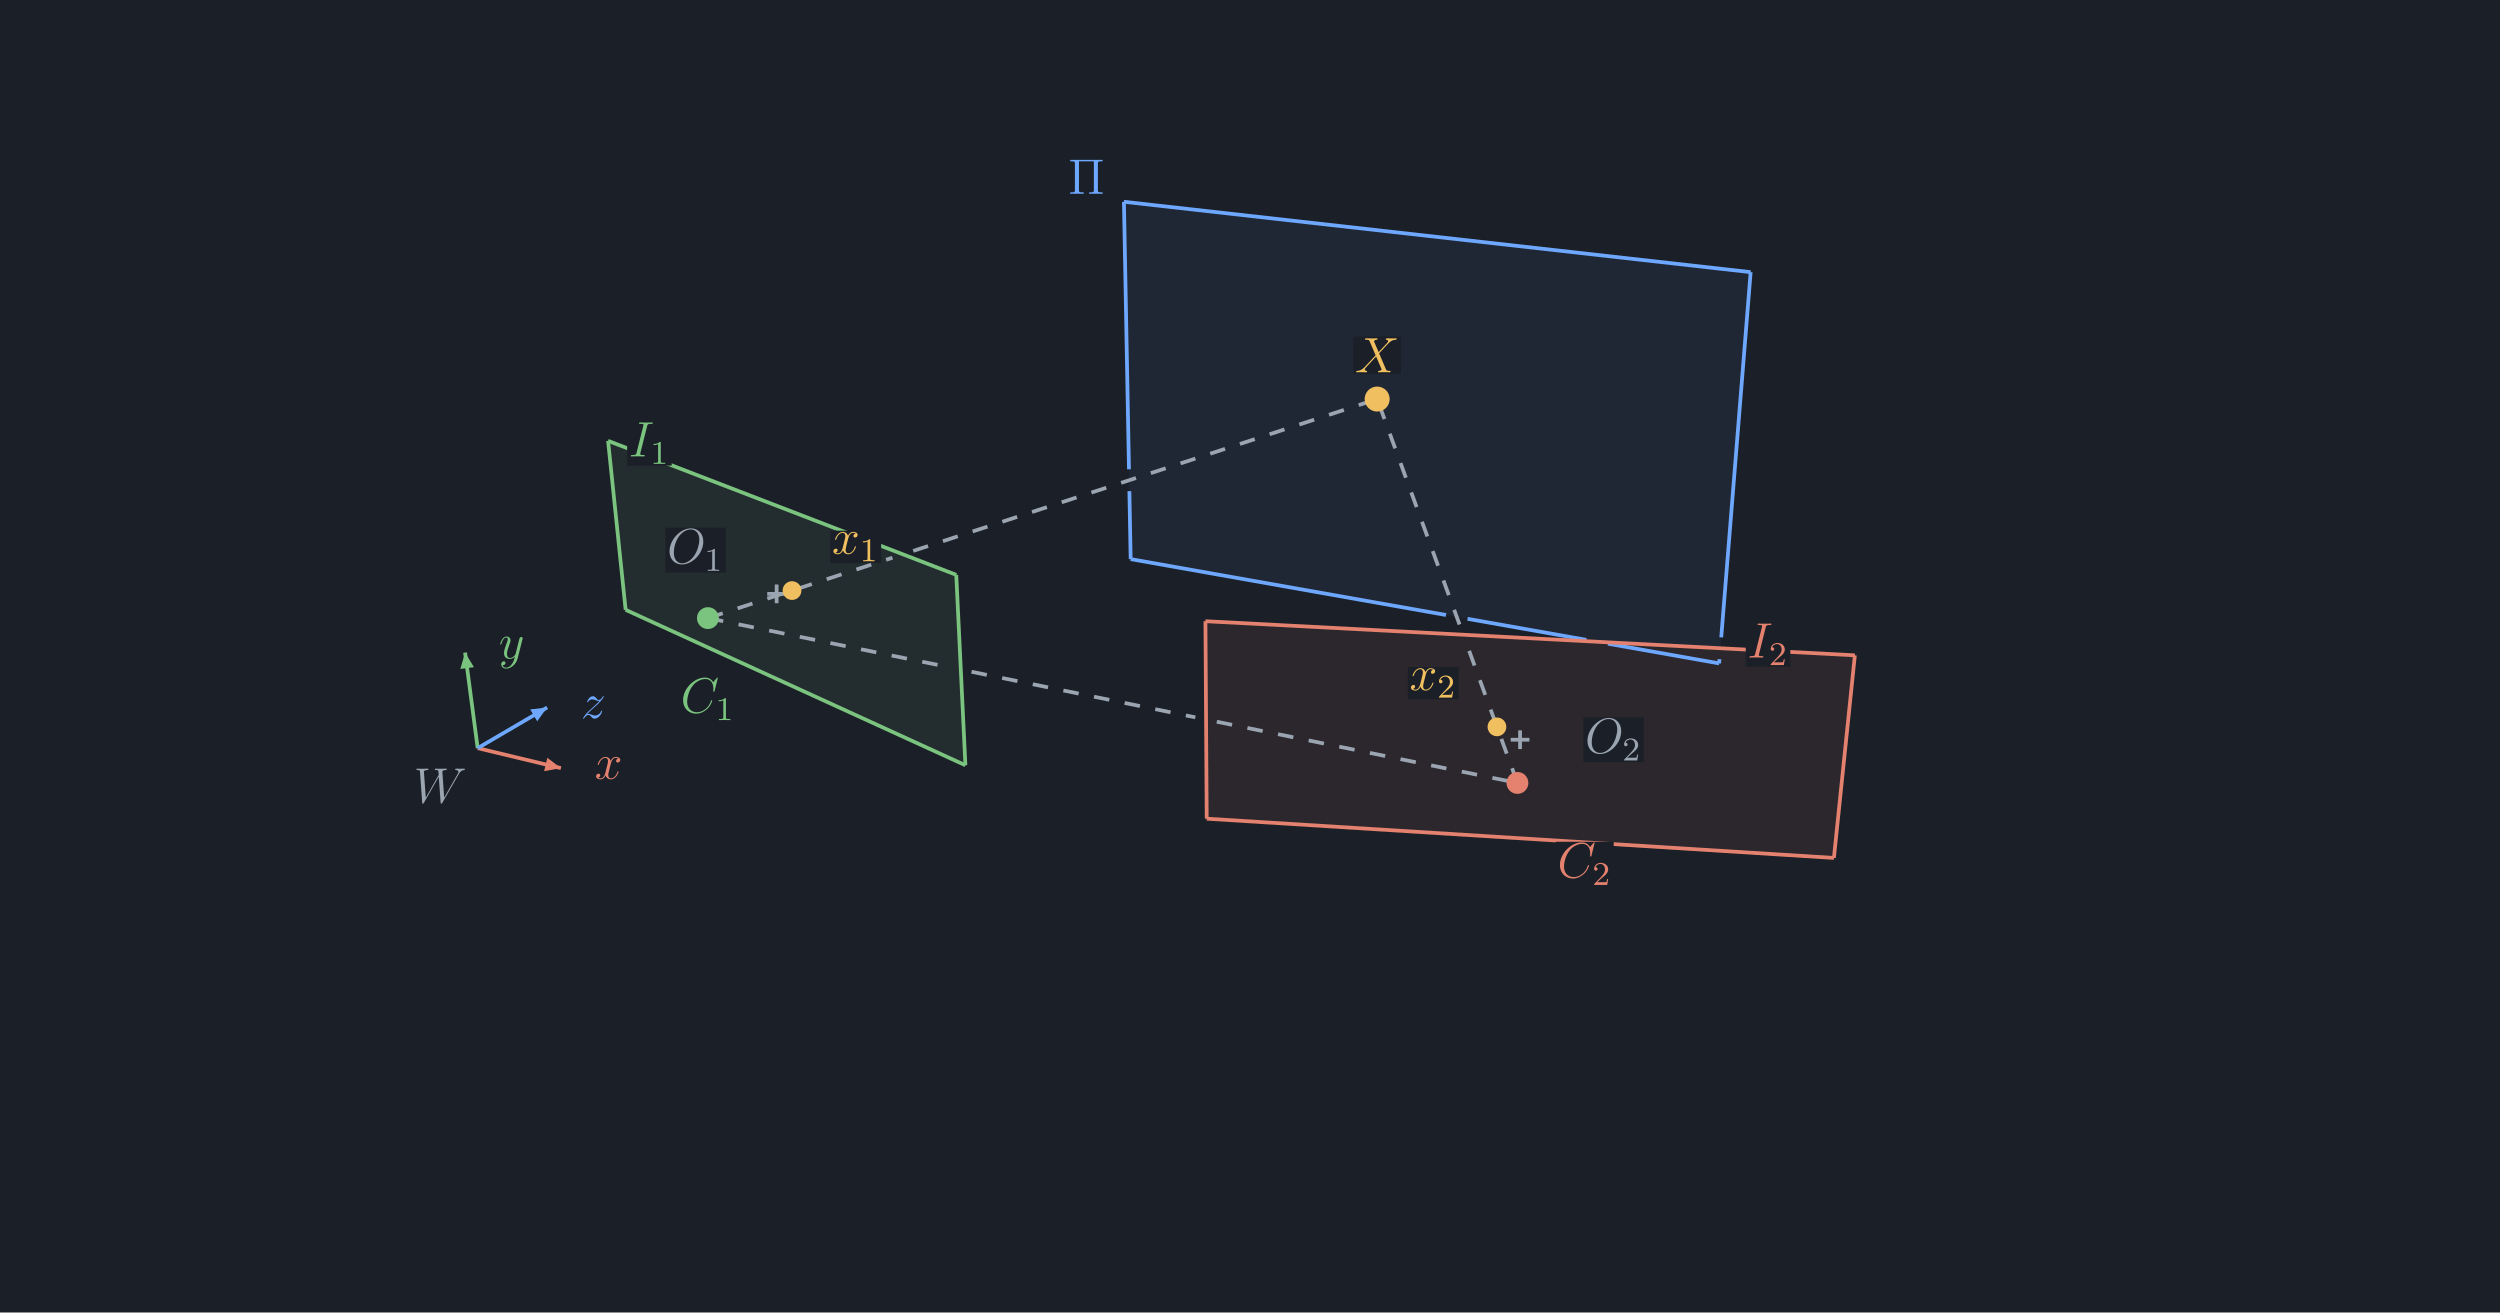
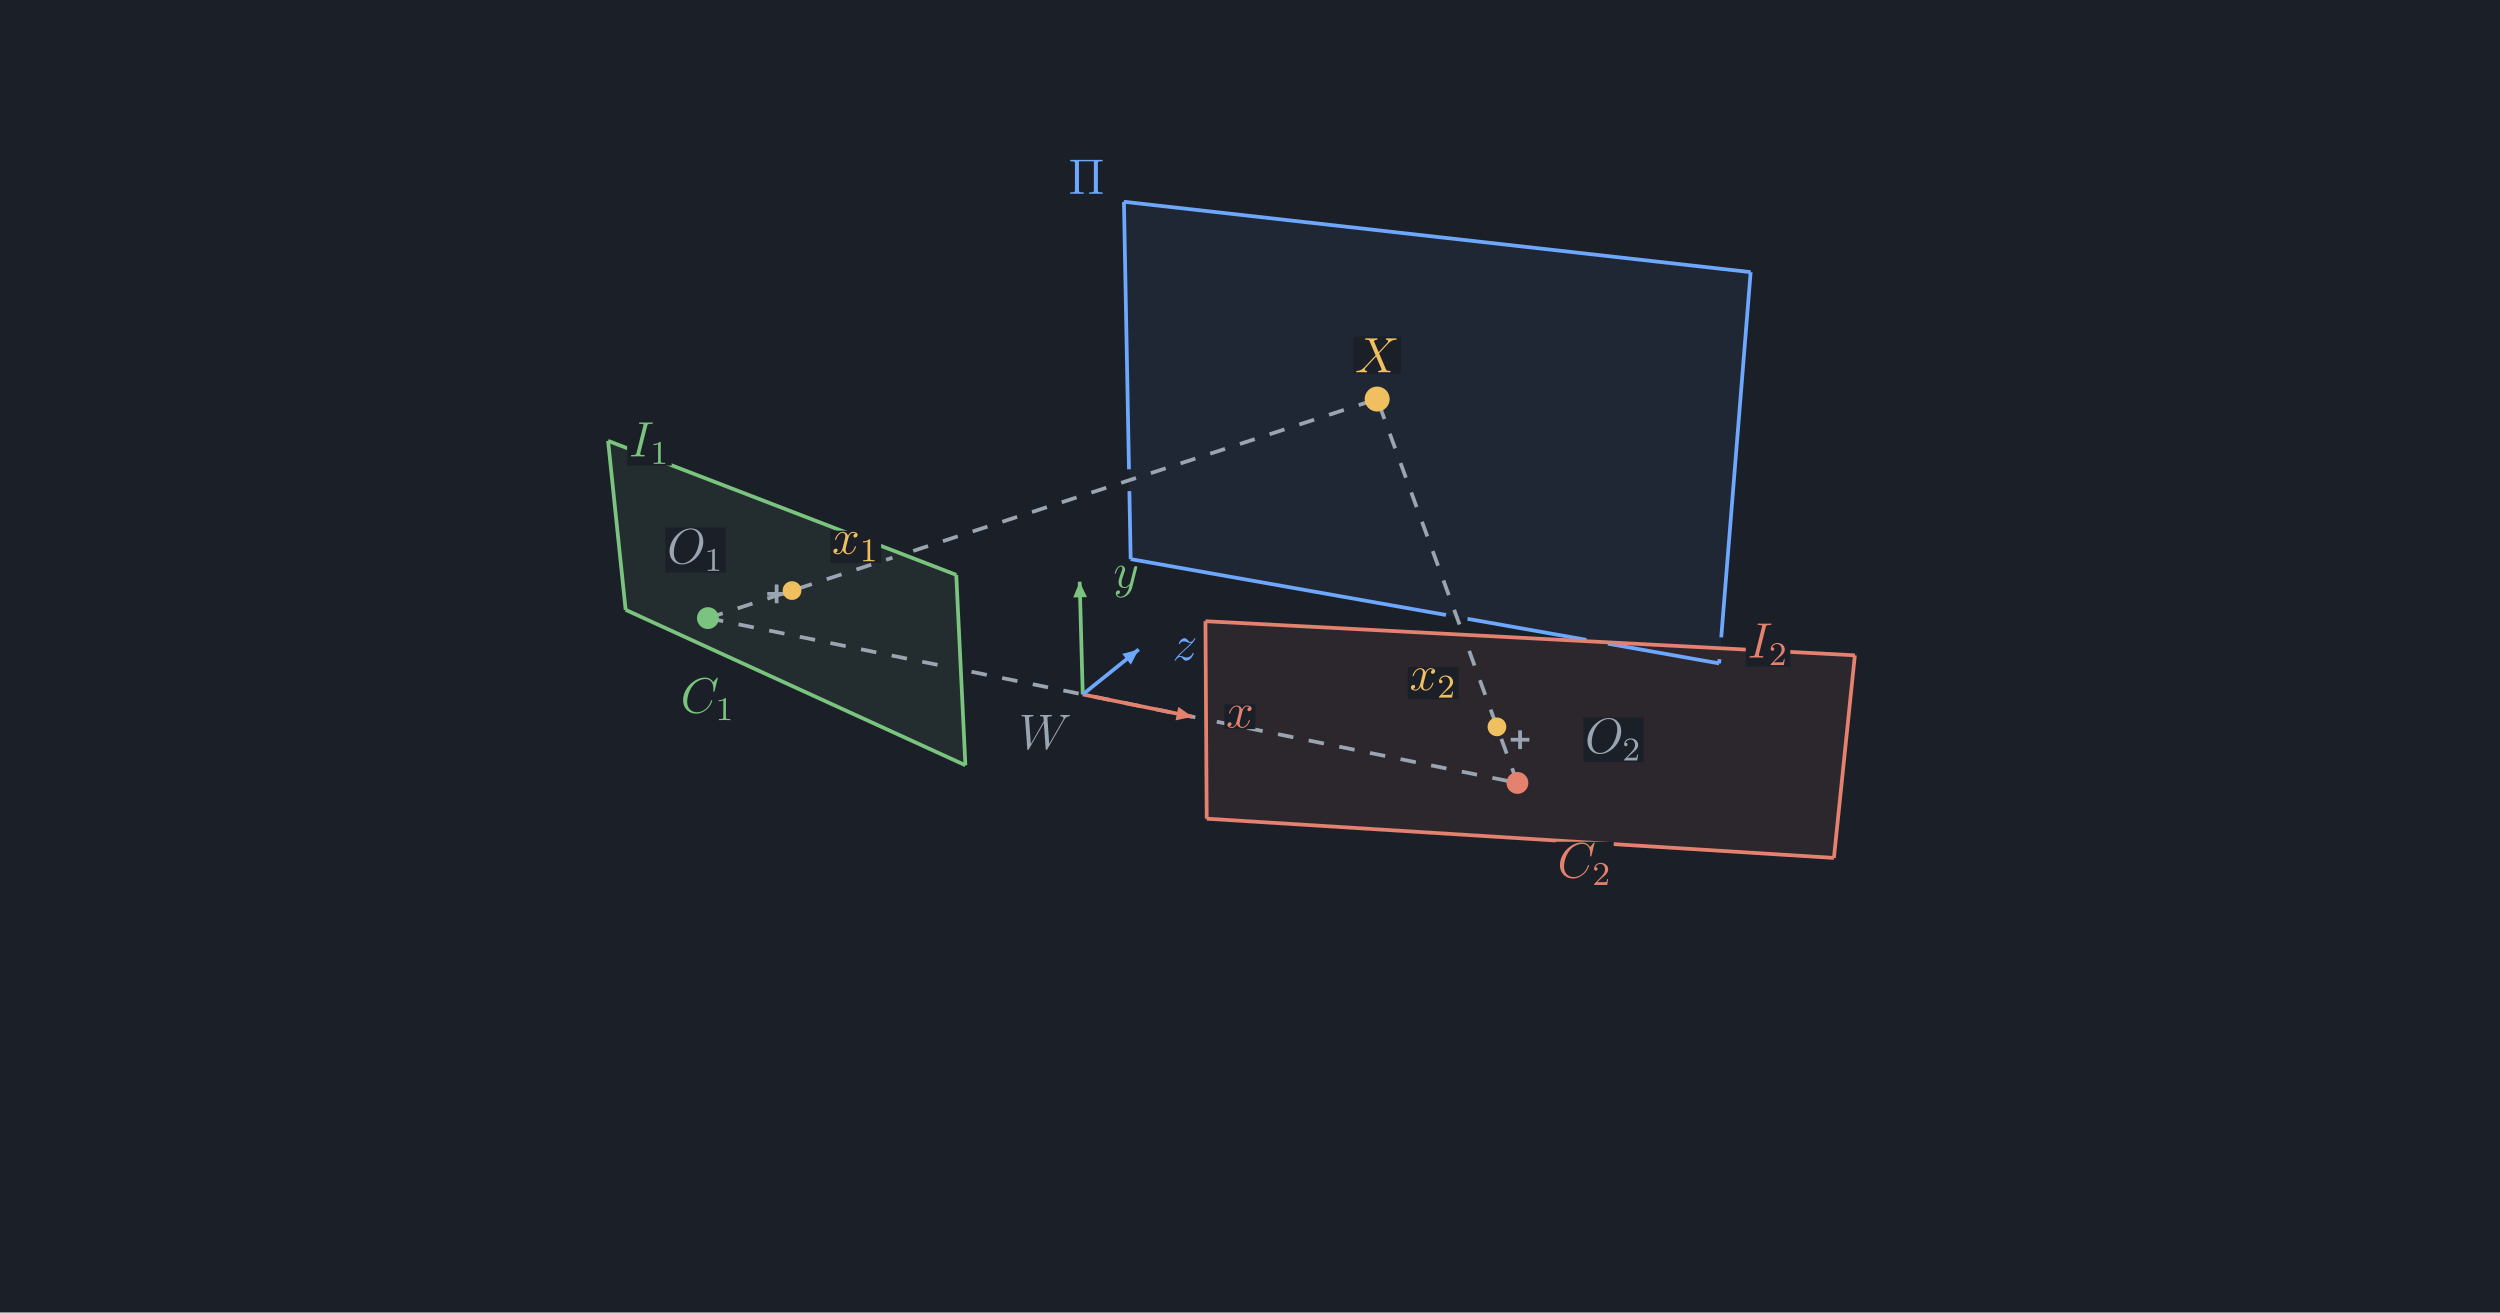
<svg xmlns="http://www.w3.org/2000/svg" xmlns:xlink="http://www.w3.org/1999/xlink" version="1.1" width="600.016pt" height="315.008pt" viewBox="-72 -72 600.016 315.008">
  <defs>
    <path id="g0-67" d="M8.931-8.309C8.931-8.416 8.847-8.416 8.823-8.416S8.751-8.416 8.656-8.297L7.831-7.293C7.412-8.01 6.755-8.416 5.858-8.416C3.276-8.416 .598-5.798 .598-2.989C.598-.992 1.997 .251 3.742 .251C4.698 .251 5.535-.155 6.229-.741C7.269-1.614 7.58-2.774 7.58-2.869C7.58-2.977 7.484-2.977 7.448-2.977C7.34-2.977 7.329-2.905 7.305-2.857C6.755-.992 5.141-.096 3.945-.096C2.678-.096 1.578-.909 1.578-2.606C1.578-2.989 1.698-5.069 3.049-6.635C3.706-7.4 4.83-8.07 5.966-8.07C7.281-8.07 7.867-6.982 7.867-5.762C7.867-5.452 7.831-5.189 7.831-5.141C7.831-5.033 7.95-5.033 7.986-5.033C8.118-5.033 8.13-5.045 8.177-5.26L8.931-8.309Z" />
    <path id="g0-73" d="M4.4-7.281C4.507-7.699 4.531-7.819 5.404-7.819C5.667-7.819 5.762-7.819 5.762-8.046C5.762-8.165 5.631-8.165 5.595-8.165C5.38-8.165 5.117-8.141 4.902-8.141H3.431C3.192-8.141 2.917-8.165 2.678-8.165C2.582-8.165 2.451-8.165 2.451-7.938C2.451-7.819 2.546-7.819 2.786-7.819C3.527-7.819 3.527-7.723 3.527-7.592C3.527-7.508 3.503-7.436 3.479-7.329L1.865-.885C1.757-.466 1.733-.347 .861-.347C.598-.347 .49-.347 .49-.12C.49 0 .61 0 .669 0C.885 0 1.148-.024 1.363-.024H2.833C3.072-.024 3.335 0 3.575 0C3.67 0 3.814 0 3.814-.215C3.814-.347 3.742-.347 3.479-.347C2.738-.347 2.738-.442 2.738-.586C2.738-.61 2.738-.669 2.786-.861L4.4-7.281Z" />
    <path id="g0-79" d="M8.679-5.236C8.679-7.209 7.388-8.416 5.715-8.416C3.156-8.416 .574-5.667 .574-2.905C.574-1.028 1.817 .251 3.551 .251C6.061 .251 8.679-2.367 8.679-5.236ZM3.622-.024C2.642-.024 1.602-.741 1.602-2.606C1.602-3.694 1.997-5.475 2.977-6.671C3.85-7.723 4.854-8.153 5.655-8.153C6.707-8.153 7.723-7.388 7.723-5.667C7.723-4.603 7.269-2.941 6.468-1.805C5.595-.586 4.507-.024 3.622-.024Z" />
    <path id="g0-87" d="M10.796-6.838C11.07-7.305 11.333-7.747 12.051-7.819C12.158-7.831 12.266-7.843 12.266-8.034C12.266-8.165 12.158-8.165 12.123-8.165C12.099-8.165 12.015-8.141 11.226-8.141C10.867-8.141 10.497-8.165 10.15-8.165C10.078-8.165 9.935-8.165 9.935-7.938C9.935-7.831 10.03-7.819 10.102-7.819C10.341-7.807 10.724-7.735 10.724-7.364C10.724-7.209 10.676-7.125 10.556-6.922L7.293-1.207L6.862-7.436C6.862-7.58 6.994-7.807 7.663-7.819C7.819-7.819 7.938-7.819 7.938-8.046C7.938-8.165 7.819-8.165 7.759-8.165C7.34-8.165 6.898-8.141 6.468-8.141H5.846C5.667-8.141 5.452-8.165 5.272-8.165C5.2-8.165 5.057-8.165 5.057-7.938C5.057-7.819 5.141-7.819 5.344-7.819C5.894-7.819 5.894-7.807 5.942-7.077L5.978-6.647L2.881-1.207L2.439-7.376C2.439-7.508 2.439-7.807 3.252-7.819C3.383-7.819 3.515-7.819 3.515-8.034C3.515-8.165 3.407-8.165 3.335-8.165C2.917-8.165 2.475-8.141 2.044-8.141H1.423C1.243-8.141 1.028-8.165 .849-8.165C.777-8.165 .634-8.165 .634-7.938C.634-7.819 .729-7.819 .897-7.819C1.459-7.819 1.47-7.747 1.494-7.364L2.02-.024C2.032 .179 2.044 .251 2.188 .251C2.307 .251 2.331 .203 2.439 .024L6.001-6.205L6.444-.024C6.456 .179 6.468 .251 6.611 .251C6.731 .251 6.767 .191 6.862 .024L10.796-6.838Z" />
    <path id="g0-88" d="M5.679-4.854L4.555-7.472C4.71-7.759 5.069-7.807 5.212-7.819C5.284-7.819 5.416-7.831 5.416-8.034C5.416-8.165 5.308-8.165 5.236-8.165C5.033-8.165 4.794-8.141 4.591-8.141H3.897C3.168-8.141 2.642-8.165 2.63-8.165C2.534-8.165 2.415-8.165 2.415-7.938C2.415-7.819 2.523-7.819 2.678-7.819C3.371-7.819 3.419-7.699 3.539-7.412L4.961-4.089L2.367-1.315C1.937-.849 1.423-.395 .538-.347C.395-.335 .299-.335 .299-.12C.299-.084 .311 0 .442 0C.61 0 .789-.024 .956-.024H1.518C1.901-.024 2.319 0 2.69 0C2.774 0 2.917 0 2.917-.215C2.917-.335 2.833-.347 2.762-.347C2.523-.371 2.367-.502 2.367-.693C2.367-.897 2.511-1.04 2.857-1.399L3.921-2.558C4.184-2.833 4.818-3.527 5.081-3.79L6.336-.849C6.348-.825 6.396-.705 6.396-.693C6.396-.586 6.133-.371 5.75-.347C5.679-.347 5.547-.335 5.547-.12C5.547 0 5.667 0 5.727 0C5.93 0 6.169-.024 6.372-.024H7.687C7.902-.024 8.13 0 8.333 0C8.416 0 8.548 0 8.548-.227C8.548-.347 8.428-.347 8.321-.347C7.603-.359 7.58-.418 7.376-.861L5.798-4.567L7.317-6.193C7.436-6.312 7.711-6.611 7.819-6.731C8.333-7.269 8.811-7.759 9.779-7.819C9.899-7.831 10.018-7.831 10.018-8.034C10.018-8.165 9.911-8.165 9.863-8.165C9.696-8.165 9.516-8.141 9.349-8.141H8.799C8.416-8.141 7.998-8.165 7.627-8.165C7.544-8.165 7.4-8.165 7.4-7.95C7.4-7.831 7.484-7.819 7.556-7.819C7.747-7.795 7.95-7.699 7.95-7.472L7.938-7.448C7.926-7.364 7.902-7.245 7.771-7.101L5.679-4.854Z" />
    <path id="g0-120" d="M5.667-4.878C5.284-4.806 5.141-4.519 5.141-4.292C5.141-4.005 5.368-3.909 5.535-3.909C5.894-3.909 6.145-4.22 6.145-4.543C6.145-5.045 5.571-5.272 5.069-5.272C4.34-5.272 3.933-4.555 3.826-4.328C3.551-5.224 2.809-5.272 2.594-5.272C1.375-5.272 .729-3.706 .729-3.443C.729-3.395 .777-3.335 .861-3.335C.956-3.335 .98-3.407 1.004-3.455C1.411-4.782 2.212-5.033 2.558-5.033C3.096-5.033 3.204-4.531 3.204-4.244C3.204-3.981 3.132-3.706 2.989-3.132L2.582-1.494C2.403-.777 2.056-.12 1.423-.12C1.363-.12 1.064-.12 .813-.275C1.243-.359 1.339-.717 1.339-.861C1.339-1.1 1.16-1.243 .933-1.243C.646-1.243 .335-.992 .335-.61C.335-.108 .897 .12 1.411 .12C1.985 .12 2.391-.335 2.642-.825C2.833-.12 3.431 .12 3.873 .12C5.093 .12 5.738-1.447 5.738-1.71C5.738-1.769 5.691-1.817 5.619-1.817C5.511-1.817 5.499-1.757 5.464-1.662C5.141-.61 4.447-.12 3.909-.12C3.491-.12 3.264-.43 3.264-.921C3.264-1.184 3.312-1.375 3.503-2.164L3.921-3.79C4.101-4.507 4.507-5.033 5.057-5.033C5.081-5.033 5.416-5.033 5.667-4.878Z" />
    <path id="g0-121" d="M3.144 1.339C2.821 1.793 2.355 2.2 1.769 2.2C1.626 2.2 1.052 2.176 .873 1.626C.909 1.638 .968 1.638 .992 1.638C1.351 1.638 1.59 1.327 1.59 1.052S1.363 .681 1.184 .681C.992 .681 .574 .825 .574 1.411C.574 2.02 1.088 2.439 1.769 2.439C2.965 2.439 4.172 1.339 4.507 .012L5.679-4.651C5.691-4.71 5.715-4.782 5.715-4.854C5.715-5.033 5.571-5.153 5.392-5.153C5.284-5.153 5.033-5.105 4.937-4.746L4.053-1.231C3.993-1.016 3.993-.992 3.897-.861C3.658-.526 3.264-.12 2.69-.12C2.02-.12 1.961-.777 1.961-1.1C1.961-1.781 2.283-2.702 2.606-3.563C2.738-3.909 2.809-4.077 2.809-4.316C2.809-4.818 2.451-5.272 1.865-5.272C.765-5.272 .323-3.539 .323-3.443C.323-3.395 .371-3.335 .454-3.335C.562-3.335 .574-3.383 .622-3.551C.909-4.555 1.363-5.033 1.829-5.033C1.937-5.033 2.14-5.033 2.14-4.639C2.14-4.328 2.008-3.981 1.829-3.527C1.243-1.961 1.243-1.566 1.243-1.279C1.243-.143 2.056 .12 2.654 .12C3.001 .12 3.431 .012 3.85-.43L3.862-.418C3.682 .287 3.563 .753 3.144 1.339Z" />
    <path id="g0-122" d="M1.518-.968C2.032-1.554 2.451-1.925 3.049-2.463C3.766-3.084 4.077-3.383 4.244-3.563C5.081-4.388 5.499-5.081 5.499-5.177S5.404-5.272 5.38-5.272C5.296-5.272 5.272-5.224 5.212-5.141C4.914-4.627 4.627-4.376 4.316-4.376C4.065-4.376 3.933-4.483 3.706-4.77C3.455-5.069 3.252-5.272 2.905-5.272C2.032-5.272 1.506-4.184 1.506-3.933C1.506-3.897 1.518-3.826 1.626-3.826C1.722-3.826 1.733-3.873 1.769-3.957C1.973-4.435 2.546-4.519 2.774-4.519C3.025-4.519 3.264-4.435 3.515-4.328C3.969-4.136 4.16-4.136 4.28-4.136C4.364-4.136 4.411-4.136 4.471-4.148C4.077-3.682 3.431-3.108 2.893-2.618L1.686-1.506C.956-.765 .514-.06 .514 .024C.514 .096 .574 .12 .646 .12S.729 .108 .813-.036C1.004-.335 1.387-.777 1.829-.777C2.08-.777 2.2-.693 2.439-.395C2.666-.132 2.869 .12 3.252 .12C4.423 .12 5.093-1.399 5.093-1.674C5.093-1.722 5.081-1.793 4.961-1.793C4.866-1.793 4.854-1.745 4.818-1.626C4.555-.921 3.85-.634 3.383-.634C3.132-.634 2.893-.717 2.642-.825C2.164-1.016 2.032-1.016 1.877-1.016C1.757-1.016 1.626-1.016 1.518-.968Z" />
    <path id="g1-49" d="M2.503-5.077C2.503-5.292 2.487-5.3 2.271-5.3C1.945-4.981 1.522-4.79 .765-4.79V-4.527C.98-4.527 1.411-4.527 1.873-4.742V-.654C1.873-.359 1.849-.263 1.092-.263H.813V0C1.14-.024 1.825-.024 2.184-.024S3.236-.024 3.563 0V-.263H3.284C2.527-.263 2.503-.359 2.503-.654V-5.077Z" />
    <path id="g1-50" d="M2.248-1.626C2.375-1.745 2.71-2.008 2.837-2.12C3.332-2.574 3.802-3.013 3.802-3.738C3.802-4.686 3.005-5.3 2.008-5.3C1.052-5.3 .422-4.575 .422-3.866C.422-3.475 .733-3.419 .845-3.419C1.012-3.419 1.259-3.539 1.259-3.842C1.259-4.256 .861-4.256 .765-4.256C.996-4.838 1.53-5.037 1.921-5.037C2.662-5.037 3.045-4.407 3.045-3.738C3.045-2.909 2.463-2.303 1.522-1.339L.518-.303C.422-.215 .422-.199 .422 0H3.571L3.802-1.427H3.555C3.531-1.267 3.467-.869 3.371-.717C3.324-.654 2.718-.654 2.59-.654H1.172L2.248-1.626Z" />
    <path id="g2-5" d="M7.137-7.233C7.137-7.675 7.173-7.795 8.034-7.795H8.273V-8.141H.49V-7.795H.729C1.59-7.795 1.626-7.675 1.626-7.233V-.909C1.626-.466 1.59-.347 .729-.347H.49V0C.777-.024 1.757-.024 2.104-.024C2.463-.024 3.443-.024 3.73 0V-.347H3.491C2.63-.347 2.594-.466 2.594-.909V-7.795H6.169V-.909C6.169-.466 6.133-.347 5.272-.347H5.033V0C5.32-.024 6.3-.024 6.647-.024C7.006-.024 7.986-.024 8.273 0V-.347H8.034C7.173-.347 7.137-.466 7.137-.909V-7.233Z" />
  </defs>
  <g id="page1">
    <path d="M-72-72V243.008H528.016V-72Z" fill="#1b1f27" />
    <path d="M199.367 62.195L340.605 87.223L348.168-6.684L197.75-23.57Z" fill="#202734" />
    <path d="M78.156 74.367L159.703 111.668L157.508 65.973L73.941 33.805Z" fill="#232c2e" />
    <path d="M217.617 124.492L368.152 133.91L373.18 85.285L217.313 77.094Z" fill="#2b272d" />
    <path d="M199.367 62.195L275.051 75.605" stroke="#6ea8fe" fill="none" stroke-width=".9" stroke-miterlimit="10" />
    <path d="M280.219 76.523L308.738 81.574" stroke="#6ea8fe" fill="none" stroke-width=".9" stroke-miterlimit="10" />
    <path d="M313.91 82.492L340.605 87.223" stroke="#6ea8fe" fill="none" stroke-width=".9" stroke-miterlimit="10" />
    <path d="M340.605 87.223L340.688 86.203" stroke="#6ea8fe" fill="none" stroke-width=".9" stroke-miterlimit="10" />
    <path d="M341.109 80.973L348.168-6.684" stroke="#6ea8fe" fill="none" stroke-width=".9" stroke-miterlimit="10" />
    <path d="M348.168-6.684L197.75-23.57" stroke="#6ea8fe" fill="none" stroke-width=".9" stroke-miterlimit="10" />
    <path d="M197.75-23.57L198.961 40.633" stroke="#6ea8fe" fill="none" stroke-width=".9" stroke-miterlimit="10" />
    <path d="M199.059 45.879L199.367 62.195" stroke="#6ea8fe" fill="none" stroke-width=".9" stroke-miterlimit="10" />
    <path d="M78.156 74.367L159.703 111.668" stroke="#7bc47f" fill="none" stroke-width=".9" stroke-miterlimit="10" />
    <path d="M159.703 111.668L157.508 65.973" stroke="#7bc47f" fill="none" stroke-width=".9" stroke-miterlimit="10" />
    <path d="M157.508 65.973L73.941 33.805" stroke="#7bc47f" fill="none" stroke-width=".9" stroke-miterlimit="10" />
    <path d="M73.941 33.805L78.156 74.367" stroke="#7bc47f" fill="none" stroke-width=".9" stroke-miterlimit="10" />
    <path d="M217.617 124.492L368.152 133.91" stroke="#e5826f" fill="none" stroke-width=".9" stroke-miterlimit="10" />
    <path d="M368.152 133.91L373.18 85.285" stroke="#e5826f" fill="none" stroke-width=".9" stroke-miterlimit="10" />
    <path d="M373.18 85.285L217.313 77.094" stroke="#e5826f" fill="none" stroke-width=".9" stroke-miterlimit="10" />
    <path d="M217.313 77.094L217.617 124.492" stroke="#e5826f" fill="none" stroke-width=".9" stroke-miterlimit="10" />
    <path d="M97.902 76.348L156.027 88.184" stroke="#9aa5b1" fill="none" stroke-width=".9" stroke-miterlimit="10" stroke-dasharray="3.75 3.75" />
    <path d="M161.172 89.23L214.891 100.168" stroke="#9aa5b1" fill="none" stroke-width=".9" stroke-miterlimit="10" stroke-dasharray="3.75 3.75" />
    <path d="M220.035 101.219L292.195 115.91" stroke="#9aa5b1" fill="none" stroke-width=".9" stroke-miterlimit="10" stroke-dasharray="3.75 3.75" />
    <path d="M97.902 76.348L142.191 61.852" stroke="#9aa5b1" fill="none" stroke-width=".9" stroke-miterlimit="10" stroke-dasharray="3.75 3.75" />
    <path d="M147.18 60.219L258.527 23.777" stroke="#9aa5b1" fill="none" stroke-width=".9" stroke-miterlimit="10" stroke-dasharray="3.75 3.75" />
    <path d="M292.195 115.91L280.102 82.813" stroke="#9aa5b1" fill="none" stroke-width=".9" stroke-miterlimit="10" stroke-dasharray="3.75 3.75" />
    <path d="M278.297 77.879L258.527 23.777" stroke="#9aa5b1" fill="none" stroke-width=".9" stroke-miterlimit="10" stroke-dasharray="3.75 3.75" />
    <path d="M112.145 70.535H116.645" stroke="#9aa5b1" fill="none" stroke-width=".9" stroke-miterlimit="10" />
    <path d="M114.395 68.285V72.785" stroke="#9aa5b1" fill="none" stroke-width=".9" stroke-miterlimit="10" />
    <path d="M290.574 105.535H295.074" stroke="#9aa5b1" fill="none" stroke-width=".9" stroke-miterlimit="10" />
    <path d="M292.824 103.285V107.785" stroke="#9aa5b1" fill="none" stroke-width=".9" stroke-miterlimit="10" />
-     <path d="M42.645 107.559L62.625 112.355" stroke="#e5826f" fill="none" stroke-width=".9" stroke-miterlimit="10" />
-     <path d="M62.625 112.355L58.594 113.086L59.363 109.875Z" fill="#e5826f" />
-     <path d="M42.645 107.559L39.625 84.625" stroke="#7bc47f" fill="none" stroke-width=".9" stroke-miterlimit="10" />
-     <path d="M39.625 84.625L41.75 88.125L38.48 88.559Z" fill="#7bc47f" />
-     <path d="M42.645 107.559L59.32 97.797" stroke="#6ea8fe" fill="none" stroke-width=".9" stroke-miterlimit="10" />
-     <path d="M59.32 97.797L56.918 101.113L55.25 98.266Z" fill="#6ea8fe" />
+     <path d="M187.867 94.668L214.148 100.02" stroke="#e5826f" fill="none" stroke-width=".9" stroke-miterlimit="10" />
+     <path d="M214.148 100.02L210.145 100.887L210.805 97.652Z" fill="#e5826f" />
+     <path d="M187.867 94.668L187.125 67.605" stroke="#7bc47f" fill="none" stroke-width=".9" stroke-miterlimit="10" />
+     <path d="M187.125 67.605L188.875 71.309L185.578 71.398Z" fill="#7bc47f" />
+     <path d="M187.867 94.668L201.301 83.875" stroke="#6ea8fe" fill="none" stroke-width=".9" stroke-miterlimit="10" />
+     <path d="M201.301 83.875L199.41 87.508L197.344 84.938Z" fill="#6ea8fe" />
    <path d="M100.527 76.348C100.527 74.898 99.352 73.723 97.902 73.723C96.453 73.723 95.277 74.898 95.277 76.348C95.277 77.801 96.453 78.973 97.902 78.973C99.352 78.973 100.527 77.801 100.527 76.348Z" fill="#7bc47f" />
    <path d="M294.82 115.91C294.82 114.461 293.645 113.285 292.195 113.285C290.746 113.285 289.57 114.461 289.57 115.91S290.746 118.535 292.195 118.535C293.645 118.535 294.82 117.359 294.82 115.91Z" fill="#e5826f" />
    <path d="M261.527 23.777C261.527 22.117 260.184 20.777 258.527 20.777C256.871 20.777 255.527 22.117 255.527 23.777C255.527 25.434 256.871 26.777 258.527 26.777C260.184 26.777 261.527 25.434 261.527 23.777Z" fill="#f0c060" />
    <path d="M120.34 69.742C120.34 68.5 119.332 67.492 118.09 67.492S115.84 68.5 115.84 69.742S116.848 71.992 118.09 71.992S120.34 70.984 120.34 69.742Z" fill="#f0c060" />
    <path d="M289.527 102.453C289.527 101.211 288.52 100.203 287.277 100.203C286.035 100.203 285.027 101.211 285.027 102.453S286.035 104.703 287.277 104.703C288.52 104.703 289.527 103.695 289.527 102.453Z" fill="#f0c060" />
    <path d="M183.965-25.086H193.539V-34.055H183.965Z" fill="#1b1f27" />
    <g fill="#6ea8fe" transform="matrix(1 0 0 1 256.363 46.5128)">
      <use x="-72" y="-72" xlink:href="#g2-5" />
    </g>
    <path d="M78.516 39.742H89.211V28.98H78.516Z" fill="#1b1f27" />
    <g fill="#7bc47f" transform="matrix(1 0 0 1 150.9168 109.549)">
      <use x="-72" y="-72" xlink:href="#g0-73" />
      <use x="-66.837" y="-70.207" xlink:href="#g1-49" />
    </g>
    <path d="M90.949 101.23H104.855V90.469H90.949Z" fill="#1b1f27" />
    <g fill="#7bc47f" transform="matrix(1 0 0 1 163.3489 171.038)">
      <use x="-72" y="-72" xlink:href="#g0-67" />
      <use x="-63.625" y="-70.207" xlink:href="#g1-49" />
    </g>
    <path d="M346.996 88.016H357.691V77.254H346.996Z" fill="#1b1f27" />
    <g fill="#e5826f" transform="matrix(1 0 0 1 419.394 157.8236)">
      <use x="-72" y="-72" xlink:href="#g0-73" />
      <use x="-66.837" y="-70.207" xlink:href="#g1-50" />
    </g>
    <path d="M301.395 140.793H315.301V130.027H301.395Z" fill="#1b1f27" />
    <g fill="#e5826f" transform="matrix(1 0 0 1 373.795 210.599)">
      <use x="-72" y="-72" xlink:href="#g0-67" />
      <use x="-63.625" y="-70.207" xlink:href="#g1-50" />
    </g>
    <path d="M252.797 17.762H264.254V8.789H252.797Z" fill="#1b1f27" />
    <g fill="#f0c060" transform="matrix(1 0 0 1 325.199 89.3599)">
      <use x="-72" y="-72" xlink:href="#g0-88" />
    </g>
    <path d="M127.289 63.113H139.477V55.371H127.289Z" fill="#1b1f27" />
    <g fill="#f0c060" transform="matrix(1 0 0 1 199.69 132.9184)">
      <use x="-72" y="-72" xlink:href="#g0-120" />
      <use x="-65.348" y="-70.207" xlink:href="#g1-49" />
    </g>
    <path d="M265.895 95.824H278.078V88.082H265.895Z" fill="#1b1f27" />
    <g fill="#f0c060" transform="matrix(1 0 0 1 338.294 165.6304)">
      <use x="-72" y="-72" xlink:href="#g0-120" />
      <use x="-65.348" y="-70.207" xlink:href="#g1-50" />
    </g>
    <path d="M87.719 65.414H102.195V54.652H87.719Z" fill="#1b1f27" />
    <g fill="#9aa5b1" transform="matrix(1 0 0 1 160.1177 135.2217)">
      <use x="-72" y="-72" xlink:href="#g0-79" />
      <use x="-63.054" y="-70.207" xlink:href="#g1-49" />
    </g>
    <path d="M308.023 110.918H322.5V100.156H308.023Z" fill="#1b1f27" />
    <g fill="#9aa5b1" transform="matrix(1 0 0 1 380.423 180.725)">
      <use x="-72" y="-72" xlink:href="#g0-79" />
      <use x="-63.054" y="-70.207" xlink:href="#g1-50" />
    </g>
-     <path d="M70.324 115.332H77.777V109.383H70.324Z" fill="#1b1f27" />
-     <g fill="#e5826f" transform="matrix(1 0 0 1 142.7249 186.93)">
+     <path d="M221.848 102.992H229.301V97.043H221.848Z" fill="#1b1f27" />
+     <g fill="#e5826f" transform="matrix(1 0 0 1 294.248 174.592)">
      <use x="-72" y="-72" xlink:href="#g0-120" />
    </g>
-     <path d="M47.324 88.758H54.262V80.488H47.324Z" fill="#1b1f27" />
-     <g fill="#7bc47f" transform="matrix(1 0 0 1 119.7245 158.035)">
+     <path d="M194.824 71.742H201.762V63.469H194.824Z" fill="#1b1f27" />
+     <g fill="#7bc47f" transform="matrix(1 0 0 1 267.223 141.0166)">
      <use x="-72" y="-72" xlink:href="#g0-121" />
    </g>
-     <path d="M67.02 100.77H73.789V94.824H67.02Z" fill="#1b1f27" />
-     <g fill="#6ea8fe" transform="matrix(1 0 0 1 139.418 172.37)">
+     <path d="M209 86.848H215.773V80.898H209Z" fill="#1b1f27" />
+     <g fill="#6ea8fe" transform="matrix(1 0 0 1 281.402 158.4474)">
      <use x="-72" y="-72" xlink:href="#g0-122" />
    </g>
-     <path d="M26.906 121.043H40.387V112.074H26.906Z" fill="#1b1f27" />
-     <g fill="#9aa5b1" transform="matrix(1 0 0 1 99.3075 192.643)">
+     <path d="M172.129 108.152H185.605V99.184H172.129Z" fill="#1b1f27" />
+     <g fill="#9aa5b1" transform="matrix(1 0 0 1 244.527 179.752)">
      <use x="-72" y="-72" xlink:href="#g0-87" />
    </g>
  </g>
</svg>
